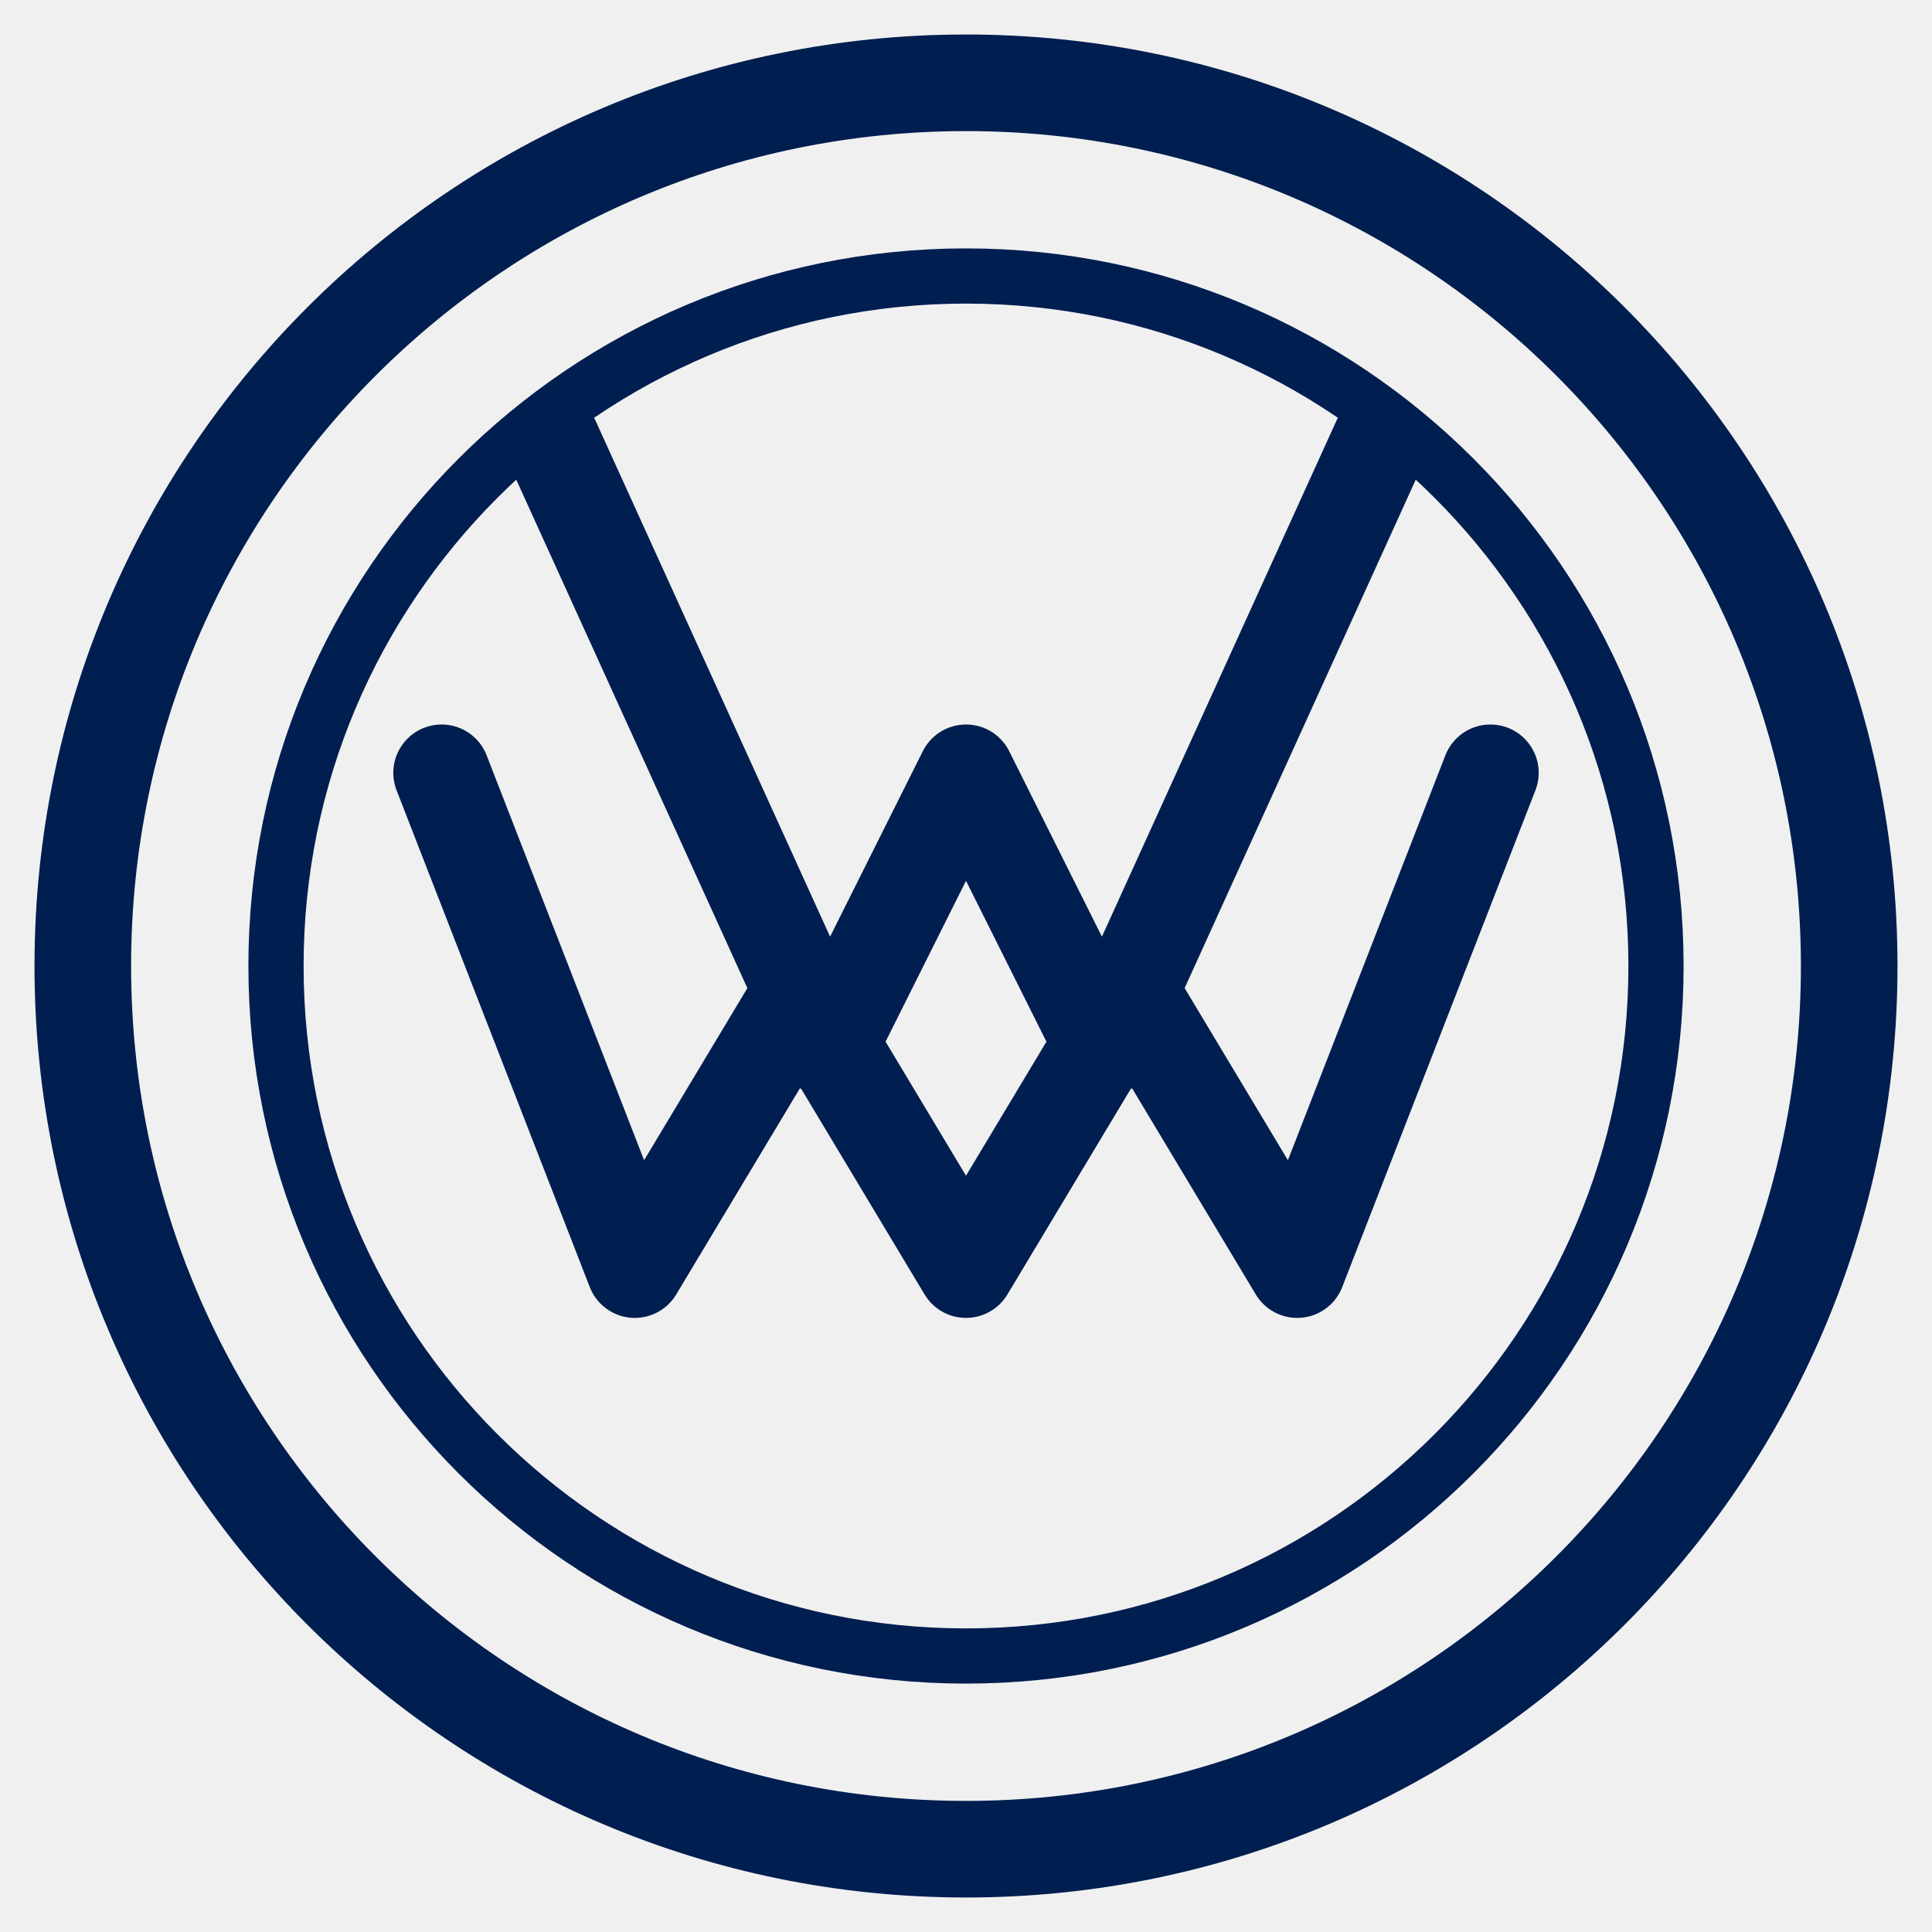
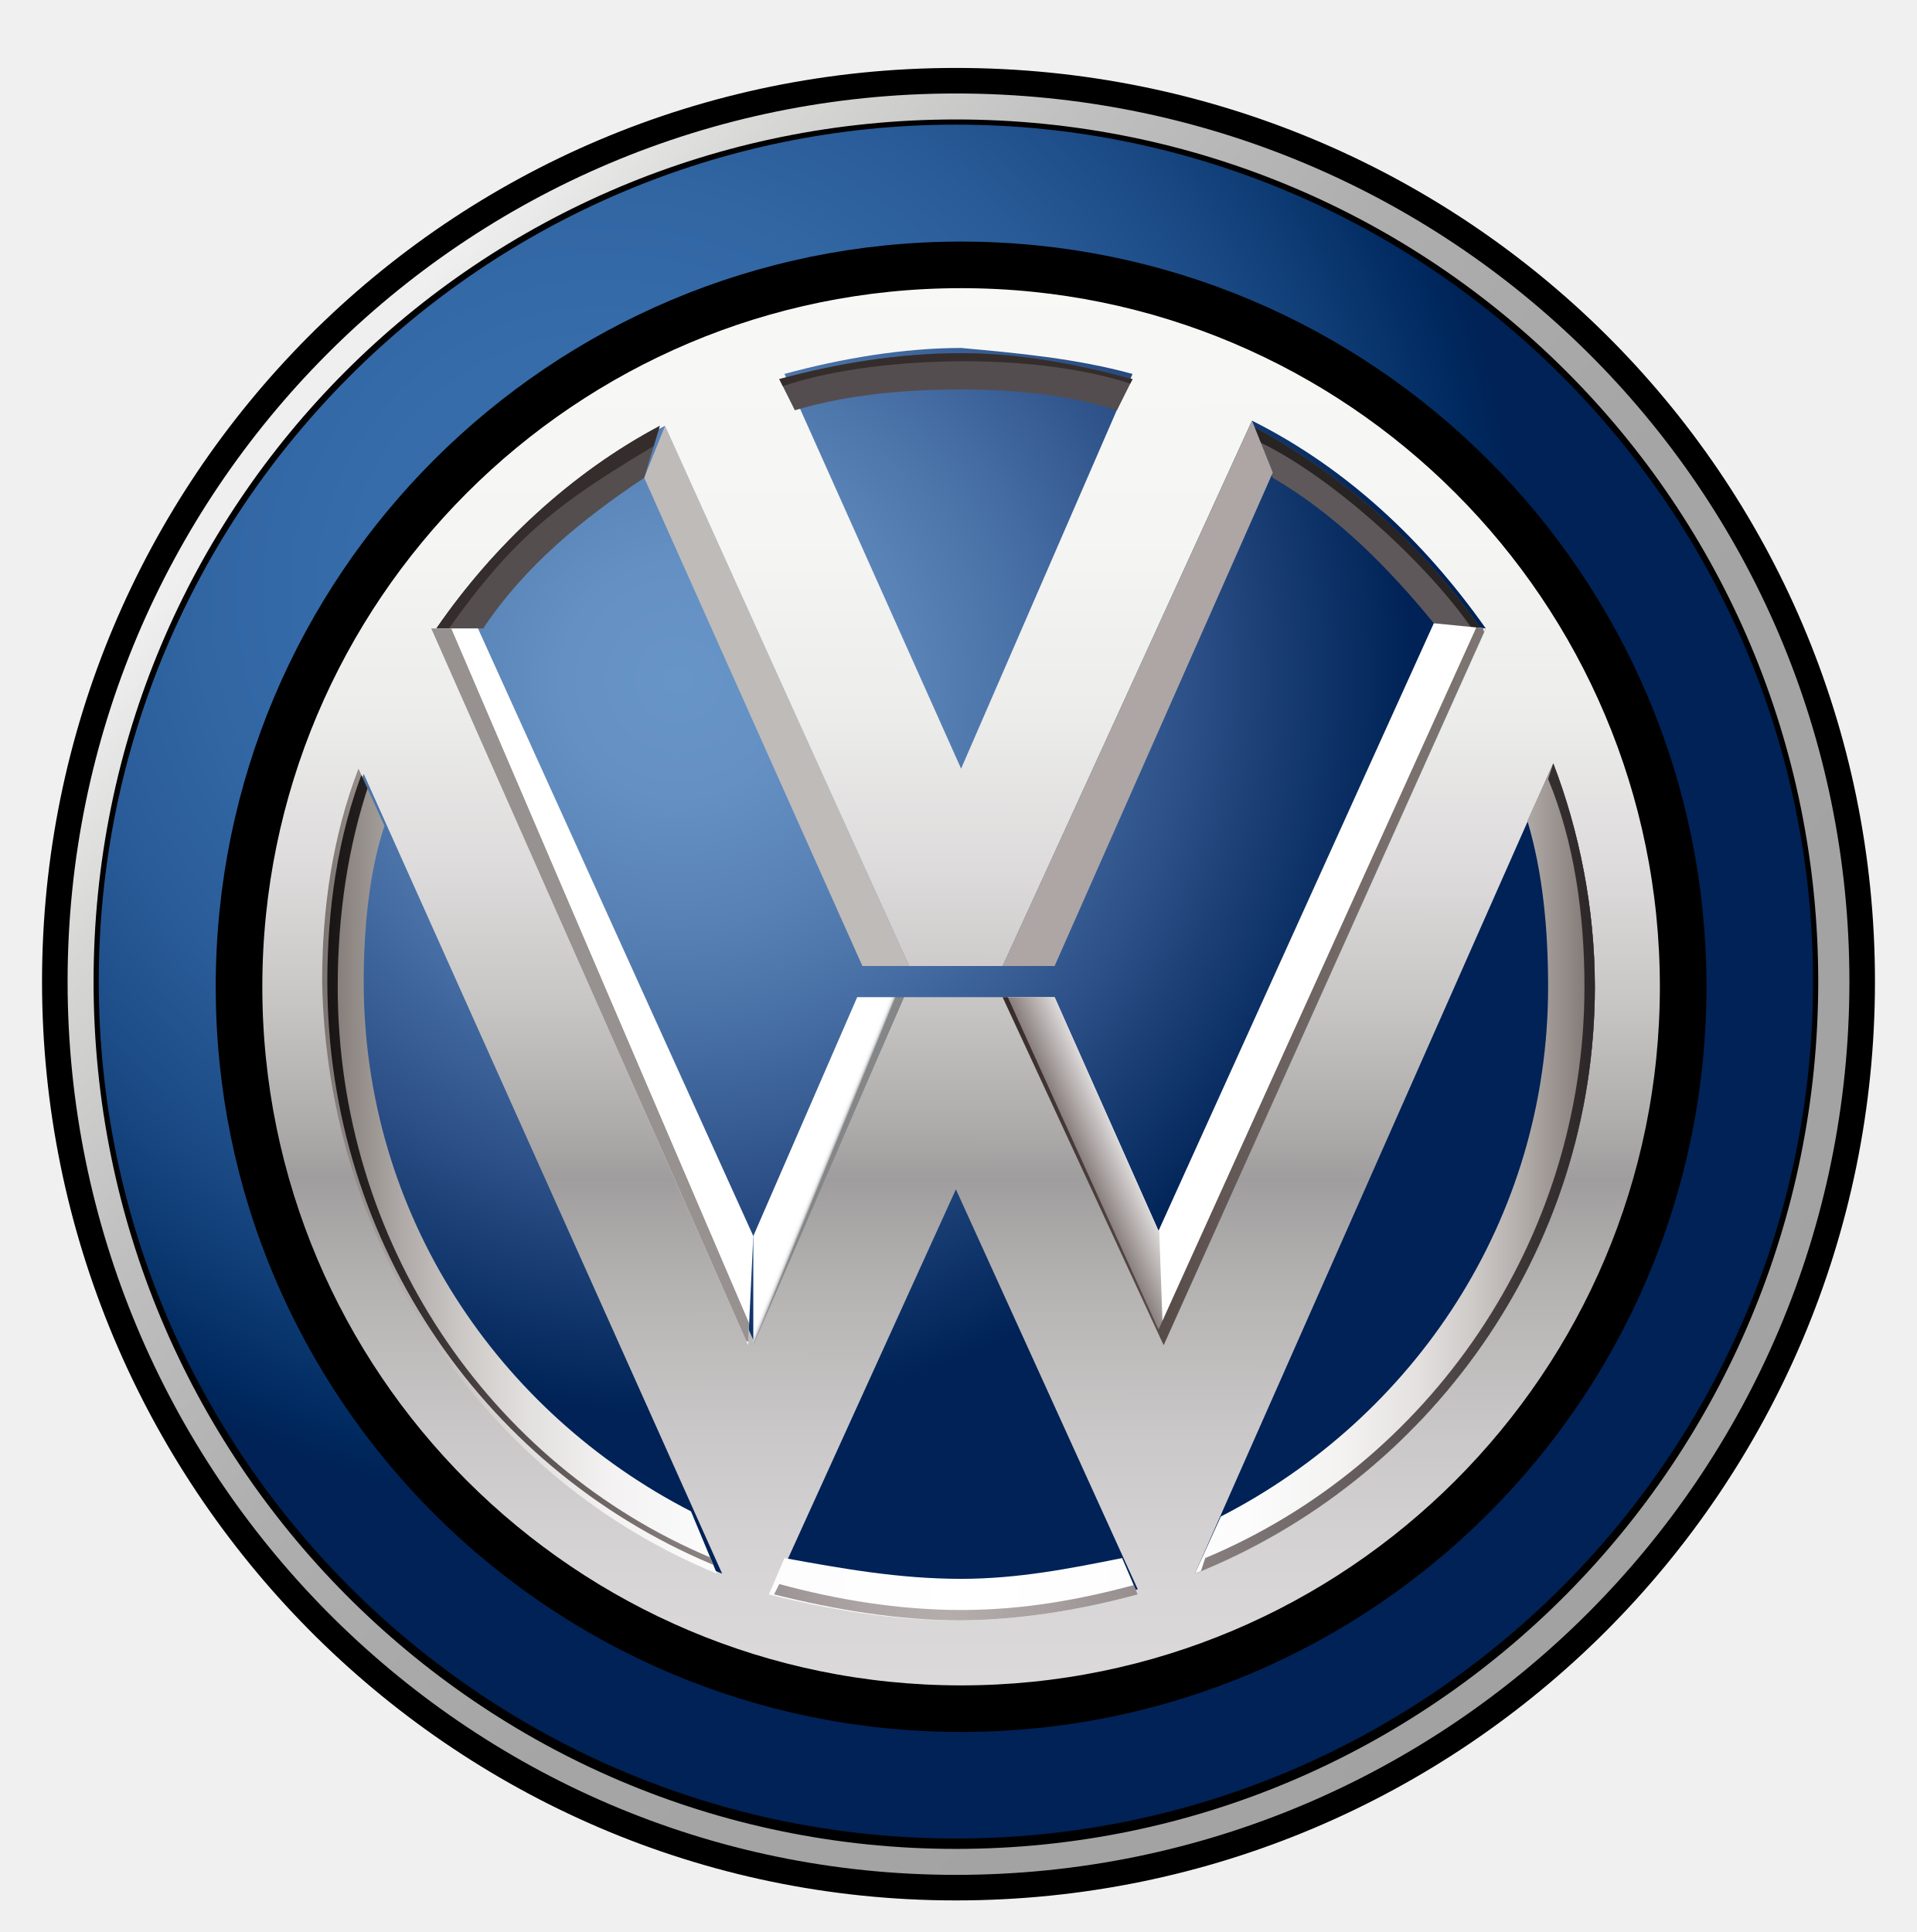
- <svg xmlns="http://www.w3.org/2000/svg" viewBox="0 0 70 70" fill="none">
-   <circle cx="35" cy="35" r="32" stroke="#001E50" stroke-width="3.5" />
-   <circle cx="35" cy="35" r="25" stroke="#001E50" stroke-width="2" />
-   <path d="M20,16 L30,38 L35,28 L40,38 L50,16" stroke="#001E50" stroke-width="3.5" stroke-linejoin="round" stroke-linecap="round" fill="none" />
-   <path d="M16,28 L23,46 L29,36 L35,46 L41,36 L47,46 L54,28" stroke="#001E50" stroke-width="3.5" stroke-linejoin="round" stroke-linecap="round" fill="none" />
+ <svg xmlns="http://www.w3.org/2000/svg" xmlns:xlink="http://www.w3.org/1999/xlink" id="Layer_1" viewBox="0 0 36.9 37.2" width="2480" height="2500">
+   <style>.st0{fill:url(#SVGID_1_);stroke:#000;stroke-width:.984;stroke-miterlimit:10}.st1{fill:url(#SVGID_2_)}.st2{opacity:.63}.st3{fill:#bfbbb9}.st4{fill:url(#SVGID_3_)}.st5{fill:#544e4e}.st6{clip-path:url(#SVGID_5_);fill:#352d2b}.st7{fill:url(#SVGID_6_)}.st8{fill:#fff}.st9{clip-path:url(#SVGID_8_);fill:#979190}.st10{fill:url(#XMLID_8_)}.st11{clip-path:url(#SVGID_10_);fill:url(#SVGID_11_)}.st12{fill:none;stroke:#000;stroke-width:.897;stroke-miterlimit:10}.st13{fill:#5f585a}.st14{clip-path:url(#SVGID_13_);fill:#282423}.st15{fill:#544d4f}.st16{clip-path:url(#SVGID_15_);fill:#352d2b}.st17{clip-path:url(#SVGID_17_);fill:url(#SVGID_18_)}.st18{clip-path:url(#SVGID_20_);fill:url(#SVGID_21_)}.st19{fill:#ada6a5}.st20{fill:url(#SVGID_22_)}</style>
+   <g id="ciculo_grande">
+     <radialGradient id="SVGID_1_" cx="11.618" cy="28.731" r="22.405" gradientTransform="matrix(1 0 0 -1 0 40.161)" gradientUnits="userSpaceOnUse">
+       <stop offset="0" stop-color="#386eac" />
+       <stop offset=".213" stop-color="#366caa" />
+       <stop offset=".349" stop-color="#3166a3" />
+       <stop offset=".464" stop-color="#295b98" />
+       <stop offset=".567" stop-color="#1d4d88" />
+       <stop offset=".661" stop-color="#0f3c75" />
+       <stop offset=".749" stop-color="#002a60" />
+       <stop offset=".788" stop-color="#002256" />
+     </radialGradient>
+     <path class="st0" d="M18.4 1.8C8.9 1.8 1.3 9.5 1.3 18.9s7.6 17.2 17.1 17.2 17.2-7.7 17.2-17.2S27.9 1.8 18.4 1.8zm0 30.2c-7.2 0-13.1-5.9-13.1-13.1S11.2 5.8 18.4 5.8s13.1 5.9 13.1 13.1c0 7.3-5.9 13.1-13.1 13.1z" />
+   </g>
+   <g id="circulo_pequeño">
+     <radialGradient id="SVGID_2_" cx="13.058" cy="27.066" r="16.429" gradientTransform="matrix(1 0 0 -1 0 40.161)" gradientUnits="userSpaceOnUse">
+       <stop offset="0" stop-color="#6895c7" />
+       <stop offset=".136" stop-color="#6490c3" />
+       <stop offset=".285" stop-color="#5882b6" />
+       <stop offset=".439" stop-color="#446ca2" />
+       <stop offset=".598" stop-color="#2c5087" />
+       <stop offset=".758" stop-color="#0f3469" />
+       <stop offset=".861" stop-color="#002256" />
+     </radialGradient>
+     <circle class="st1" cx="18.5" cy="18.9" r="13" />
+   </g>
+   <g id="w">
+     <path class="st3" d="M17.5 18.6h-.9l-4.2-9.4.4-1 4.7 10.4" />
+     <linearGradient id="SVGID_3_" gradientUnits="userSpaceOnUse" x1="18.561" y1="35.109" x2="18.538" y2="7.231" gradientTransform="matrix(1 0 0 -1 0 40.161)">
+       <stop offset="0" stop-color="#f8f8f7" />
+       <stop offset=".192" stop-color="#f5f5f4" />
+       <stop offset=".315" stop-color="#ececeb" />
+       <stop offset=".418" stop-color="#dddbdb" />
+       <stop offset=".511" stop-color="#c8c6c5" />
+       <stop offset=".596" stop-color="#aeabab" />
+       <stop offset=".633" stop-color="#a09d9e" />
+       <stop offset=".704" stop-color="#b4b1b1" />
+       <stop offset=".807" stop-color="#cac7c8" />
+       <stop offset=".907" stop-color="#d8d5d6" />
+       <stop offset="1" stop-color="#dddadb" />
+     </linearGradient>
+     <path class="st4" d="M18.5 5C10.8 5 4.6 11.2 4.6 18.9s6.2 13.9 13.9 13.9 13.9-6.2 13.9-13.9C32.4 11.3 26.2 5 18.5 5zm3.3 2.2l-3.3 7.6-3.4-7.6c1.1-.3 2.3-.5 3.4-.5 1.1.1 2.2.2 3.3.5zm-9 1l4.7 10.4h1.8l4.8-10.5c1.8.9 3.3 2.3 4.5 4l-6.2 13.8-3.1-6.7h-1.9l-2.9 6.6-6.1-13.7c1.1-1.6 2.6-3 4.4-3.9zM6.3 19c0-1.5.3-2.9.7-4.1l6.9 15.4C9.4 28.5 6.3 24.1 6.3 19zm8.6 11.6l3.5-7.7 3.5 7.7c-1.1.3-2.3.5-3.5.5-1.2.1-2.4-.1-3.5-.5zm8.1-.3l6.9-15.6c.5 1.3.8 2.8.8 4.3 0 5.1-3.2 9.5-7.7 11.3z" />
+     <path id="XMLID_1_" class="st5" d="M12.4 9.2l.3-1c-1.7.9-3.2 2.3-4.3 3.9h.9c.8-1.2 1.9-2.1 3.1-2.9z" />
+     <defs>
+       <path id="SVGID_4_" d="M12.4 9.2l.3-1c-1.7.9-3.2 2.3-4.3 3.9h.9c.8-1.2 1.9-2.1 3.1-2.9z" />
+     </defs>
+     <clipPath id="SVGID_5_">
+       <use xlink:href="#SVGID_4_" overflow="visible" />
+     </clipPath>
+     <path class="st6" d="M12.9 8.4c-2.2 1.3-3 1.9-4.4 3.9l-.7-.1v-.3l1.4-1.6 1.5-1.5 1.3-.7.8-.2.3.2-.2.3z" />
+     <linearGradient id="SVGID_6_" gradientUnits="userSpaceOnUse" x1="15.332" y1="17.903" x2="15.9" y2="17.671" gradientTransform="matrix(1 0 0 -1 0 40.161)">
+       <stop offset=".76" stop-color="#fff" />
+       <stop offset=".84" stop-color="#fdfdfd" />
+       <stop offset=".878" stop-color="#f8f8f8" />
+       <stop offset=".906" stop-color="#efeff0" />
+       <stop offset=".93" stop-color="#e1e2e3" />
+       <stop offset=".952" stop-color="#cfd0d1" />
+       <stop offset=".971" stop-color="#b8b9bb" />
+       <stop offset=".988" stop-color="#9c9d9f" />
+       <stop offset="1" stop-color="#848687" />
+     </linearGradient>
+     <path class="st7" d="M17.4 19.2h-.9l-2 4.6v2.1z" />
+     <path id="XMLID_2_" class="st8" d="M14.5 23.8L9.2 12.1h-.9l6.1 13.8.1-2.1z" />
+     <defs>
+       <path id="SVGID_7_" d="M14.5 23.8L9.2 12.1h-.9l6.1 13.8z" />
+     </defs>
+     <clipPath id="SVGID_8_">
+       <use xlink:href="#SVGID_7_" overflow="visible" />
+     </clipPath>
+     <path class="st9" d="M14.6 25.9l-6-14-.5.1-.3 3.1L9 21.3l1.2 1.7 1.6 1.4 2.5 1.4z" />
+     <g>
+       <linearGradient id="XMLID_8_" gradientUnits="userSpaceOnUse" x1="6.249" y1="17.231" x2="30.649" y2="17.231" gradientTransform="matrix(1 0 0 -1 0 40.161)">
+         <stop offset="0" stop-color="#7c7571" />
+         <stop offset=".021" stop-color="#8f8885" />
+         <stop offset=".061" stop-color="#afaaa7" />
+         <stop offset=".107" stop-color="#cbc7c5" />
+         <stop offset=".16" stop-color="#e2e0de" />
+         <stop offset=".223" stop-color="#f3f1f1" />
+         <stop offset=".308" stop-color="#fcfcfc" />
+         <stop offset=".511" stop-color="#fff" />
+         <stop offset=".727" stop-color="#fcfcfc" />
+         <stop offset=".805" stop-color="#f3f2f1" />
+         <stop offset=".861" stop-color="#e4e1e0" />
+         <stop offset=".906" stop-color="#cecac8" />
+         <stop offset=".945" stop-color="#b3adaa" />
+         <stop offset=".978" stop-color="#948d8a" />
+         <stop offset="1" stop-color="#7c7571" />
+       </linearGradient>
+       <path id="XMLID_4_" class="st10" d="M18.5 30.4c1.1 0 2.1-.2 3.1-.4l.3.7c-1.1.3-2.3.5-3.5.5s-2.4-.2-3.6-.5l.3-.7c1.1.2 2.2.4 3.4.4zm-4.7-.1l-.5-1.2C9.6 27.2 7 23.4 7 18.9c0-1 .1-2.1.4-3l-.5-1.1c-.5 1.3-.7 2.7-.7 4.1.1 5.2 3.2 9.6 7.6 11.4zM30.7 19c0-1.5-.3-3-.8-4.3l-.5 1.1c.3 1 .4 2.1.4 3.2 0 4.5-2.6 8.3-6.3 10.2l-.5 1.1c4.5-1.8 7.7-6.2 7.7-11.3z" />
+       <g>
+         <defs>
+           <path id="SVGID_9_" d="M18.5 30.4c1.1 0 2.1-.2 3.1-.4l.3.7c-1.1.3-2.3.5-3.5.5s-2.4-.2-3.6-.5l.3-.7c1.1.2 2.2.4 3.4.4zm-4.7-.1l-.5-1.2C9.6 27.2 7 23.4 7 18.9c0-1 .1-2.1.4-3l-.5-1.1c-.5 1.3-.7 2.7-.7 4.1.1 5.2 3.2 9.6 7.6 11.4zM30.7 19c0-1.5-.3-3-.8-4.3l-.5 1.1c.3 1 .4 2.1.4 3.2 0 4.5-2.6 8.3-6.3 10.2l-.5 1.1c4.5-1.8 7.7-6.2 7.7-11.3z" />
+         </defs>
+         <clipPath id="SVGID_10_">
+           <use xlink:href="#SVGID_9_" overflow="visible" />
+         </clipPath>
+         <linearGradient id="SVGID_11_" gradientUnits="userSpaceOnUse" x1="6.307" y1="17.231" x2="30.707" y2="17.231" gradientTransform="matrix(1 0 0 -1 0 40.161)">
+           <stop offset="0" stop-color="#191515" />
+           <stop offset=".068" stop-color="#342d2d" />
+           <stop offset=".167" stop-color="#5b5352" />
+           <stop offset=".261" stop-color="#7f7676" />
+           <stop offset=".349" stop-color="#9b9393" />
+           <stop offset=".427" stop-color="#aea6a6" />
+           <stop offset=".489" stop-color="#b4adac" />
+           <stop offset=".56" stop-color="#aaa2a2" />
+           <stop offset=".669" stop-color="#8f8686" />
+           <stop offset=".803" stop-color="#675e5f" />
+           <stop offset=".955" stop-color="#393233" />
+           <stop offset="1" stop-color="#2c2628" />
+         </linearGradient>
+         <path class="st11" d="M30.7 19c0 5.1-3.2 9.5-7.6 11.3l.1-.3c4.3-1.8 7.3-6.1 7.3-11 0-1.4-.2-2.8-.7-4l.1-.3c.5 1.3.8 2.8.8 4.3zM6.5 19c0-1.4.2-2.7.6-3.9l-.1-.3c-.5 1.3-.7 2.7-.7 4.1 0 5.1 3.1 9.5 7.6 11.3l-.2-.2c-4.3-1.8-7.2-6.1-7.2-11zm12 12.2c-1.2 0-2.4-.2-3.6-.5l.1-.2c1.1.3 2.3.5 3.5.5s2.3-.2 3.4-.5l.1.2c-1.2.3-2.3.5-3.5.5z" />
+       </g>
+     </g>
+     <circle class="st12" cx="18.5" cy="19" r="13.9" />
+     <g>
+       <path id="XMLID_5_" class="st13" d="M27.6 12l.9.1c-1.1-1.6-2.7-3-4.4-3.9l.1.2.3.8c1.2.7 2.2 1.7 3.1 2.8z" />
+       <defs>
+         <path id="SVGID_12_" d="M27.6 12l.9.1c-1.1-1.6-2.7-3-4.4-3.9l.1.2.3.8c1.2.7 2.2 1.7 3.1 2.8z" />
+       </defs>
+       <clipPath id="SVGID_13_">
+         <use xlink:href="#SVGID_12_" overflow="visible" />
+       </clipPath>
+       <path class="st14" d="M28.4 12.2c-1-1.5-3.3-3.5-4.7-3.9l.3-.8 1.8.4 2.2 2.4 1.2 1.4v.7l-.8-.2z" />
+     </g>
+     <g>
+       <path id="XMLID_3_" class="st15" d="M15 7.3l.3.6c1-.3 2.1-.4 3.2-.4 1 0 2.1.1 3 .4l.3-.6c-1.1-.3-2.2-.5-3.3-.5-1.2 0-2.4.2-3.5.5z" />
+       <defs>
+         <path id="SVGID_14_" d="M15 7.3l.3.6c1-.3 2.1-.4 3.2-.4 1 0 2.1.1 3 .4l.3-.6c-1.1-.3-2.2-.5-3.3-.5-1.2 0-2.4.2-3.5.5z" />
+       </defs>
+       <clipPath id="SVGID_15_">
+         <use xlink:href="#SVGID_14_" overflow="visible" />
+       </clipPath>
+       <path class="st16" d="M21.8 7.4c-2.1-.7-5.4-.5-6.9.1l-.2-.4.6-.5s1.1-.1 1.2-.1h3l1.4.1 1.1.3.2.3-.4.2z" />
+     </g>
+     <g>
+       <path id="XMLID_6_" class="st8" d="M19.3 19.2h1l2 4.5L27.6 12l1 .1-6.2 13.8z" />
+       <defs>
+         <path id="SVGID_16_" d="M19.3 19.2h1l2 4.5L27.6 12l1 .1-6.2 13.8z" />
+       </defs>
+       <clipPath id="SVGID_17_">
+         <use xlink:href="#SVGID_16_" overflow="visible" />
+       </clipPath>
+       <linearGradient id="SVGID_18_" gradientUnits="userSpaceOnUse" x1="20.872" y1="17.741" x2="21.932" y2="18.215" gradientTransform="matrix(1 0 0 -1 0 40.161)">
+         <stop offset="0" stop-color="#8a817f" />
+         <stop offset=".349" stop-color="#b5afae" />
+         <stop offset=".776" stop-color="#eae7e7" />
+         <stop offset="1" stop-color="#fff" />
+       </linearGradient>
+       <path class="st17" d="M22.3 23.3l.1 2.8-3-3.9-.3-2.7.1-.7 1.1.1.8.5z" />
+       <g>
+         <defs>
+           <path id="SVGID_19_" d="M19.3 19.2h1l2 4.5L27.6 12l1 .1-6.2 13.8z" />
+         </defs>
+         <clipPath id="SVGID_20_">
+           <use xlink:href="#SVGID_19_" overflow="visible" />
+         </clipPath>
+         <linearGradient id="SVGID_21_" gradientUnits="userSpaceOnUse" x1="18.915" y1="21.031" x2="28.478" y2="21.031" gradientTransform="matrix(1 0 0 -1 0 40.161)">
+           <stop offset="0" stop-color="#332726" />
+           <stop offset=".084" stop-color="#3c302e" />
+           <stop offset=".343" stop-color="#564a47" />
+           <stop offset=".588" stop-color="#6a605d" />
+           <stop offset=".814" stop-color="#786f6c" />
+           <stop offset="1" stop-color="#7c7571" />
+         </linearGradient>
+         <path class="st18" d="M19.4 19.2l2.9 6.4 6.2-13.7.1.4-2.3 5.8-3.6 8.3-.9-.3-2.6-6.7-.1-.4z" />
+       </g>
+     </g>
+     <path class="st19" d="M19.3 18.6l4.8-10.5.4 1-4.2 9.5h-1z" />
+   </g>
+   <path d="M18.4 1.9c-9.4 0-17 7.6-17 17s7.6 17 17 17 17-7.6 17-17-7.6-17-17-17zm0 33.5C9.3 35.4 1.9 28 1.9 18.9S9.3 2.4 18.4 2.4s16.5 7.4 16.5 16.5-7.4 16.5-16.5 16.5z" id="Capa_8_copia" />
+   <g id="Capa_8">
+     <linearGradient id="SVGID_22_" gradientUnits="userSpaceOnUse" x1="5.82" y1="31.866" x2="32.115" y2="9.836" gradientTransform="matrix(1 0 0 -1 0 40.161)">
+       <stop offset="0" stop-color="#eeefee" />
+       <stop offset=".089" stop-color="#d7d7d6" />
+       <stop offset=".223" stop-color="#bfbfbf" />
+       <stop offset=".381" stop-color="#afaeae" />
+       <stop offset=".586" stop-color="#a6a5a5" />
+       <stop offset="1" stop-color="#a3a2a3" />
+     </linearGradient>
+     <path class="st20" d="M18.4 1.8C8.9 1.8 1.3 9.5 1.3 18.9s7.6 17.2 17.1 17.2 17.2-7.7 17.2-17.2S27.9 1.8 18.4 1.8zm0 33.8c-9.2 0-16.6-7.5-16.6-16.7S9.2 2.3 18.4 2.3 35 9.7 35 18.9s-7.4 16.7-16.6 16.7z" />
+   </g>
</svg>
